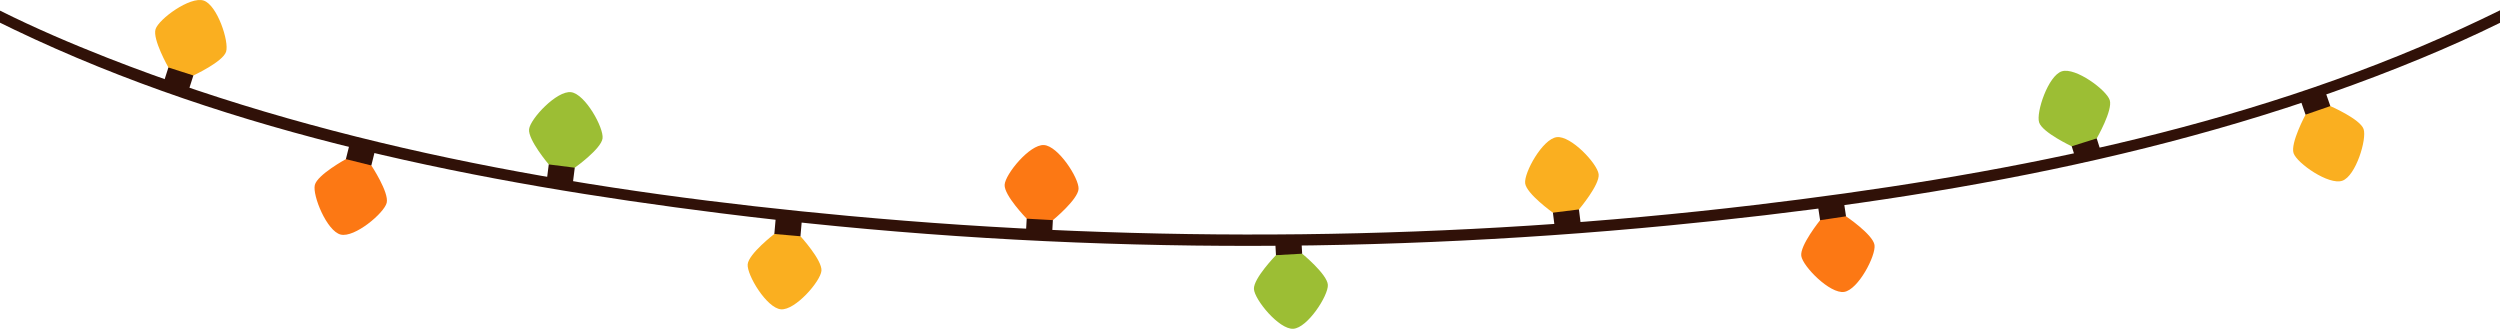
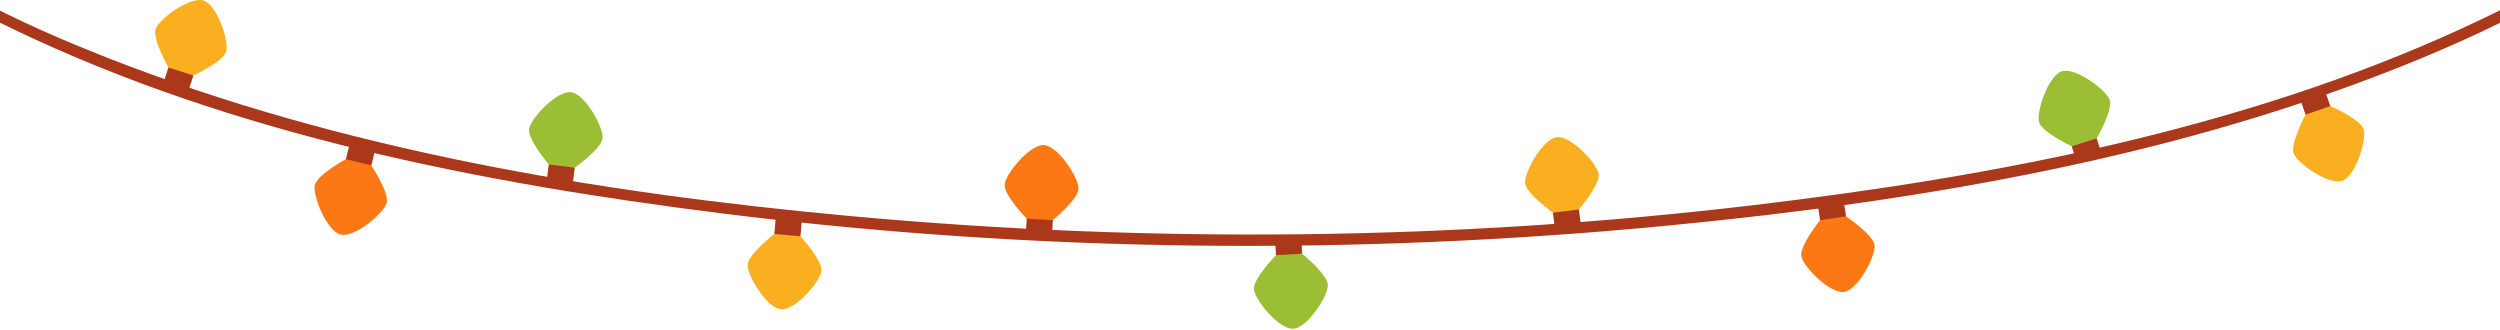
<svg xmlns="http://www.w3.org/2000/svg" xml:space="preserve" stroke-miterlimit="10" style="fill-rule:nonzero;clip-rule:evenodd;stroke-linecap:round;stroke-linejoin:round" viewBox="0 0 1024 135.138">
-   <style>@keyframes flickerAnimation-1{0%,to{fill:#fc7814}25%{fill:#ff9018}75%{fill:#d66611}}@keyframes flickerAnimation-2{0%,to{fill:#faaf20}25%{fill:#ffd226}75%{fill:#d4941b}}@keyframes flickerAnimation-3{0%,to{fill:#9cbe34}25%{fill:#bbe43e}75%{fill:#84a12c}}@keyframes flickerAnimation-4{0%,to{fill:#faaf20}25%{fill:#ffd226}75%{fill:#d4941b}}@keyframes flickerAnimation-5{0%,to{fill:#fc7814}25%{fill:#ff9018}75%{fill:#d66611}}@keyframes flickerAnimation-6{0%,to{fill:#faaf20}25%{fill:#ffd226}75%{fill:#d4941b}}@keyframes flickerAnimation-7{0%,to{fill:#9cbe34}25%{fill:#bbe43e}75%{fill:#84a12c}}@keyframes flickerAnimation-8{0%,to{fill:#fc7814}25%{fill:#ff9018}75%{fill:#d66611}}@keyframes flickerAnimation-9{0%,to{fill:#9cbe34}25%{fill:#bbe43e}75%{fill:#84a12c}}@keyframes flickerAnimation-10{0%,to{fill:#faaf20}25%{fill:#ffd226}75%{fill:#d4941b}}</style>
+   <style>@keyframes flickerAnimation-1{0%,to{fill:#fc7814}25%{fill:#ff9018}85%{fill:#d66611}}@keyframes flickerAnimation-2{0%,to{fill:#faaf20}25%{fill:#ffd226}85%{fill:#d4941b}}@keyframes flickerAnimation-3{0%,to{fill:#9cbe34}25%{fill:#bbe43e}85%{fill:#84a12c}}@keyframes flickerAnimation-4{0%,to{fill:#faaf20}25%{fill:#ffd226}85%{fill:#d4941b}}@keyframes flickerAnimation-5{0%,to{fill:#fc7814}25%{fill:#ff9018}85%{fill:#d66611}}@keyframes flickerAnimation-6{0%,to{fill:#faaf20}25%{fill:#ffd226}85%{fill:#d4941b}}@keyframes flickerAnimation-7{0%,to{fill:#9cbe34}25%{fill:#bbe43e}85%{fill:#84a12c}}@keyframes flickerAnimation-8{0%,to{fill:#fc7814}25%{fill:#ff9018}85%{fill:#d66611}}@keyframes flickerAnimation-9{0%,to{fill:#9cbe34}25%{fill:#bbe43e}85%{fill:#84a12c}}@keyframes flickerAnimation-10{0%,to{fill:#faaf20}25%{fill:#ffd226}85%{fill:#d4941b}}</style>
  <clipPath id="a">
    <path d="M0 0h1024v135.138H0z" />
  </clipPath>
  <g clip-path="url(#a)">
-     <path fill="#fc7814" d="M152.098 67.769c-1.05-1.681-8.709-3.583-10.423-2.588 0 0-11.674 6.365-12.723 10.586-1.048 4.222 4.903 18.899 10.584 20.31 5.68 1.41 17.806-8.779 18.854-13 1.048-4.222-6.292-15.308-6.292-15.308" class="flicker-animate" style="animation:flickerAnimation-1 1s linear infinite" />
-     <path fill="#301108" d="m152.202 59.993-3.491-.867-3.492-.867c-1.407-.35-1.927.407-1.927.407l-1.617 6.515 5.211 1.294 5.212 1.294 1.617-6.515s-.105-.911-1.513-1.26Z" />
-     <path fill="#faaf20" d="M327.867 96.772c-1.299-1.497-9.161-2.184-10.699-.935 0 0-10.542 8.104-10.92 12.438-.379 4.333 7.784 17.905 13.615 18.415s16.224-11.443 16.602-15.776-8.598-14.142-8.598-14.142" class="flicker-animate" style="animation:flickerAnimation-2 1s linear infinite" />
-     <path fill="#301108" d="m326.76 89.075-3.584-.313-3.584-.313c-1.445-.126-1.84.701-1.84.701l-.584 6.687 5.349.467 5.35.468.584-6.687s-.246-.884-1.691-1.01" />
-     <path fill="#9cbe34" d="M533.365 103.912c-1.499-1.296-9.378-.854-10.723.602 0 0-9.277 9.525-9.033 13.868s10.259 16.612 16.103 16.284 14.425-13.641 14.181-17.984c-.244-4.342-10.528-12.77-10.528-12.77" class="flicker-animate" style="animation:flickerAnimation-3 1s linear infinite" />
-     <path fill="#301108" d="m531.171 96.452-3.592.201-3.592.202c-1.448.081-1.721.957-1.721.957l.376 6.702 5.361-.301 5.362-.301-.376-6.702s-.37-.84-1.818-.758" />
-     <path fill="#faaf20" d="M954.503 43.452c-1.797-.837-9.254 1.744-10.149 3.512 0 0-6.317 11.7-4.895 15.81s14.413 13.172 19.944 11.258 10.143-17.066 8.72-21.177c-1.422-4.11-13.62-9.403-13.62-9.403" class="flicker-animate" style="animation:flickerAnimation-4 1s linear infinite" />
-     <path fill="#301108" d="m950.352 36.877-3.4 1.176-3.4 1.177c-1.37.474-1.393 1.391-1.393 1.391l2.195 6.343 5.074-1.756 5.075-1.756-2.195-6.343s-.585-.706-1.956-.232" />
-     <path fill="#fc7814" d="M756.132 88.607c-1.613-1.151-9.417.02-10.62 1.594 0 0-8.354 10.345-7.708 14.646s11.756 15.589 17.545 14.72c5.788-.869 13.096-14.92 12.451-19.221-.646-4.302-11.668-11.739-11.668-11.739" class="flicker-animate" style="animation:flickerAnimation-5 1s linear infinite" />
-     <path fill="#301108" d="m753.256 81.382-3.558.534s-2.124.32-3.558.534-1.625 1.113-1.625 1.113l.997 6.638 5.31-.797 5.31-.797-.996-6.638s-.446-.802-1.88-.587" />
-     <path fill="#faaf20" d="M68.98 27.635c.936 1.747 8.451 4.153 10.228 3.274 0 0 12.07-5.576 13.397-9.718C93.93 17.047 88.967 2.008 83.392.223c-5.574-1.784-18.35 7.578-19.675 11.72-1.326 4.143 5.263 15.692 5.263 15.692" class="flicker-animate" style="animation:flickerAnimation-6 1s linear infinite" />
-     <path fill="#301108" d="m68.359 35.386 6.853 2.194c1.38.442 1.95-.278 1.95-.278l2.046-6.393-5.114-1.637-5.114-1.637-2.047 6.393s.045.916 1.426 1.358" />
-     <path fill="#9cbe34" d="M224.768 67.35c1.242 1.545 9.071 2.529 10.656 1.339 0 0 10.841-7.699 11.384-12.015.542-4.315-7.101-18.188-12.908-18.917s-16.645 10.82-17.188 15.135c-.542 4.316 8.056 14.458 8.056 14.458" class="flicker-animate" style="animation:flickerAnimation-7 1s linear infinite" />
-     <path fill="#301108" d="m225.583 75.083 3.569.449 3.57.448c1.438.181 1.865-.631 1.865-.631l.837-6.66-5.328-.67-5.328-.67-.837 6.66s.213.893 1.652 1.074" />
-     <path fill="#fc7814" d="M420.537 89.57c1.346 1.455 9.225 1.89 10.723.594 0 0 10.279-8.435 10.519-12.778s-8.349-17.65-14.193-17.973-15.851 11.952-16.092 16.295 9.043 13.862 9.043 13.862" class="flicker-animate" style="animation:flickerAnimation-8 1s linear infinite" />
-     <path fill="#301108" d="m421.887 97.228 7.185.397c1.448.08 1.817-.76 1.817-.76l.371-6.701-5.361-.297-5.362-.297-.371 6.701s.274.876 1.721.957" />
-     <path fill="#9cbe34" d="M848.573 59.913c1.773.887 9.3-1.483 10.244-3.226 0 0 6.643-11.518 5.337-15.666-1.307-4.15-14.038-13.571-19.62-11.813s-10.618 16.774-9.312 20.923 13.351 9.782 13.351 9.782" class="flicker-animate" style="animation:flickerAnimation-9 1s linear infinite" />
-     <path fill="#301108" d="m852.537 66.603 3.432-1.081 3.432-1.08c1.383-.436 1.432-1.352 1.432-1.352l-2.016-6.403-5.122 1.613-5.122 1.613 2.016 6.402s.566.723 1.948.288" />
-     <path fill="#faaf20" d="M636.073 87.111c1.583 1.192 9.414.217 10.657-1.326 0 0 8.611-10.132 8.074-14.448s-11.361-15.879-17.169-15.156-13.468 14.585-12.931 18.902c.537 4.316 11.369 12.028 11.369 12.028" class="flicker-animate" style="animation:flickerAnimation-10 1s linear infinite" />
-     <path fill="#301108" d="m638.766 94.406 3.57-.445 3.571-.444c1.439-.179 1.652-1.071 1.652-1.071l-.829-6.661-5.328.663-5.329.663.829 6.661s.425.813 1.864.634" />
-     <path fill="#301108" d="M1024 4.224a599 599 0 0 1-15.6 7.423c-90.423 41.47-191.503 60.652-289.682 72.326-122.951 14.62-247.968 15.826-371.241 4.449-102.61-9.47-207.129-26.956-303.473-64.74C29.244 17.892 14.416 11.544 0 4.348V9.29a588 588 0 0 0 5.964 2.905c89.78 43.006 190.869 62.776 288.98 75.12 128.618 16.183 259.698 17.51 388.702 5.041C787.822 82.286 894.354 64.16 991.55 23.963c10.91-4.514 21.78-9.348 32.45-14.615z" />
+     <path fill="#fc7814" d="M152.098 67.769c-1.05-1.681-8.709-3.583-10.423-2.588 0 0-11.674 6.365-12.723 10.586-1.048 4.222 4.903 18.899 10.584 20.31 5.68 1.41 17.806-8.779 18.854-13 1.048-4.222-6.292-15.308-6.292-15.308" class="flicker-animate" style="animation:flickerAnimation-1 1s ease infinite" />
+     <path fill="#ab381b" d="m152.202 59.993-3.491-.867-3.492-.867c-1.407-.35-1.927.407-1.927.407l-1.617 6.515 5.211 1.294 5.212 1.294 1.617-6.515s-.105-.911-1.513-1.26Z" />
+     <path fill="#faaf20" d="M327.867 96.772c-1.299-1.497-9.161-2.184-10.699-.935 0 0-10.542 8.104-10.92 12.438-.379 4.333 7.784 17.905 13.615 18.415s16.224-11.443 16.602-15.776-8.598-14.142-8.598-14.142" class="flicker-animate" style="animation:flickerAnimation-2 1s ease infinite" />
+     <path fill="#ab381b" d="m326.76 89.075-3.584-.313-3.584-.313c-1.445-.126-1.84.701-1.84.701l-.584 6.687 5.349.467 5.35.468.584-6.687s-.246-.884-1.691-1.01" />
+     <path fill="#9cbe34" d="M533.365 103.912c-1.499-1.296-9.378-.854-10.723.602 0 0-9.277 9.525-9.033 13.868s10.259 16.612 16.103 16.284 14.425-13.641 14.181-17.984c-.244-4.342-10.528-12.77-10.528-12.77" class="flicker-animate" style="animation:flickerAnimation-3 1s ease infinite" />
+     <path fill="#ab381b" d="m531.171 96.452-3.592.201-3.592.202c-1.448.081-1.721.957-1.721.957l.376 6.702 5.361-.301 5.362-.301-.376-6.702s-.37-.84-1.818-.758" />
+     <path fill="#faaf20" d="M954.503 43.452c-1.797-.837-9.254 1.744-10.149 3.512 0 0-6.317 11.7-4.895 15.81s14.413 13.172 19.944 11.258 10.143-17.066 8.72-21.177c-1.422-4.11-13.62-9.403-13.62-9.403" class="flicker-animate" style="animation:flickerAnimation-4 1s ease infinite" />
+     <path fill="#ab381b" d="m950.352 36.877-3.4 1.176-3.4 1.177c-1.37.474-1.393 1.391-1.393 1.391l2.195 6.343 5.074-1.756 5.075-1.756-2.195-6.343s-.585-.706-1.956-.232" />
+     <path fill="#fc7814" d="M756.132 88.607c-1.613-1.151-9.417.02-10.62 1.594 0 0-8.354 10.345-7.708 14.646s11.756 15.589 17.545 14.72c5.788-.869 13.096-14.92 12.451-19.221-.646-4.302-11.668-11.739-11.668-11.739" class="flicker-animate" style="animation:flickerAnimation-5 1s ease infinite" />
+     <path fill="#ab381b" d="m753.256 81.382-3.558.534s-2.124.32-3.558.534-1.625 1.113-1.625 1.113l.997 6.638 5.31-.797 5.31-.797-.996-6.638s-.446-.802-1.88-.587" />
+     <path fill="#faaf20" d="M68.98 27.635c.936 1.747 8.451 4.153 10.228 3.274 0 0 12.07-5.576 13.397-9.718C93.93 17.047 88.967 2.008 83.392.223c-5.574-1.784-18.35 7.578-19.675 11.72-1.326 4.143 5.263 15.692 5.263 15.692" class="flicker-animate" style="animation:flickerAnimation-6 1s ease infinite" />
+     <path fill="#ab381b" d="m68.359 35.386 6.853 2.194c1.38.442 1.95-.278 1.95-.278l2.046-6.393-5.114-1.637-5.114-1.637-2.047 6.393s.045.916 1.426 1.358" />
+     <path fill="#9cbe34" d="M224.768 67.35c1.242 1.545 9.071 2.529 10.656 1.339 0 0 10.841-7.699 11.384-12.015.542-4.315-7.101-18.188-12.908-18.917s-16.645 10.82-17.188 15.135c-.542 4.316 8.056 14.458 8.056 14.458" class="flicker-animate" style="animation:flickerAnimation-7 1s ease infinite" />
+     <path fill="#ab381b" d="m225.583 75.083 3.569.449 3.57.448c1.438.181 1.865-.631 1.865-.631l.837-6.66-5.328-.67-5.328-.67-.837 6.66s.213.893 1.652 1.074" />
+     <path fill="#fc7814" d="M420.537 89.57c1.346 1.455 9.225 1.89 10.723.594 0 0 10.279-8.435 10.519-12.778s-8.349-17.65-14.193-17.973-15.851 11.952-16.092 16.295 9.043 13.862 9.043 13.862" class="flicker-animate" style="animation:flickerAnimation-8 1s ease infinite" />
+     <path fill="#ab381b" d="m421.887 97.228 7.185.397c1.448.08 1.817-.76 1.817-.76l.371-6.701-5.361-.297-5.362-.297-.371 6.701s.274.876 1.721.957" />
+     <path fill="#9cbe34" d="M848.573 59.913c1.773.887 9.3-1.483 10.244-3.226 0 0 6.643-11.518 5.337-15.666-1.307-4.15-14.038-13.571-19.62-11.813s-10.618 16.774-9.312 20.923 13.351 9.782 13.351 9.782" class="flicker-animate" style="animation:flickerAnimation-9 1s ease infinite" />
+     <path fill="#ab381b" d="m852.537 66.603 3.432-1.081 3.432-1.08c1.383-.436 1.432-1.352 1.432-1.352l-2.016-6.403-5.122 1.613-5.122 1.613 2.016 6.402s.566.723 1.948.288" />
+     <path fill="#faaf20" d="M636.073 87.111c1.583 1.192 9.414.217 10.657-1.326 0 0 8.611-10.132 8.074-14.448s-11.361-15.879-17.169-15.156-13.468 14.585-12.931 18.902c.537 4.316 11.369 12.028 11.369 12.028" class="flicker-animate" style="animation:flickerAnimation-10 1s ease infinite" />
+     <path fill="#ab381b" d="m638.766 94.406 3.57-.445 3.571-.444c1.439-.179 1.652-1.071 1.652-1.071l-.829-6.661-5.328.663-5.329.663.829 6.661s.425.813 1.864.634" />
+     <path fill="#ab381b" d="M1024 4.224a599 599 0 0 1-15.6 7.423c-90.423 41.47-191.503 60.652-289.682 72.326-122.951 14.62-247.968 15.826-371.241 4.449-102.61-9.47-207.129-26.956-303.473-64.74C29.244 17.892 14.416 11.544 0 4.348V9.29a588 588 0 0 0 5.964 2.905c89.78 43.006 190.869 62.776 288.98 75.12 128.618 16.183 259.698 17.51 388.702 5.041C787.822 82.286 894.354 64.16 991.55 23.963c10.91-4.514 21.78-9.348 32.45-14.615z" />
  </g>
</svg>
